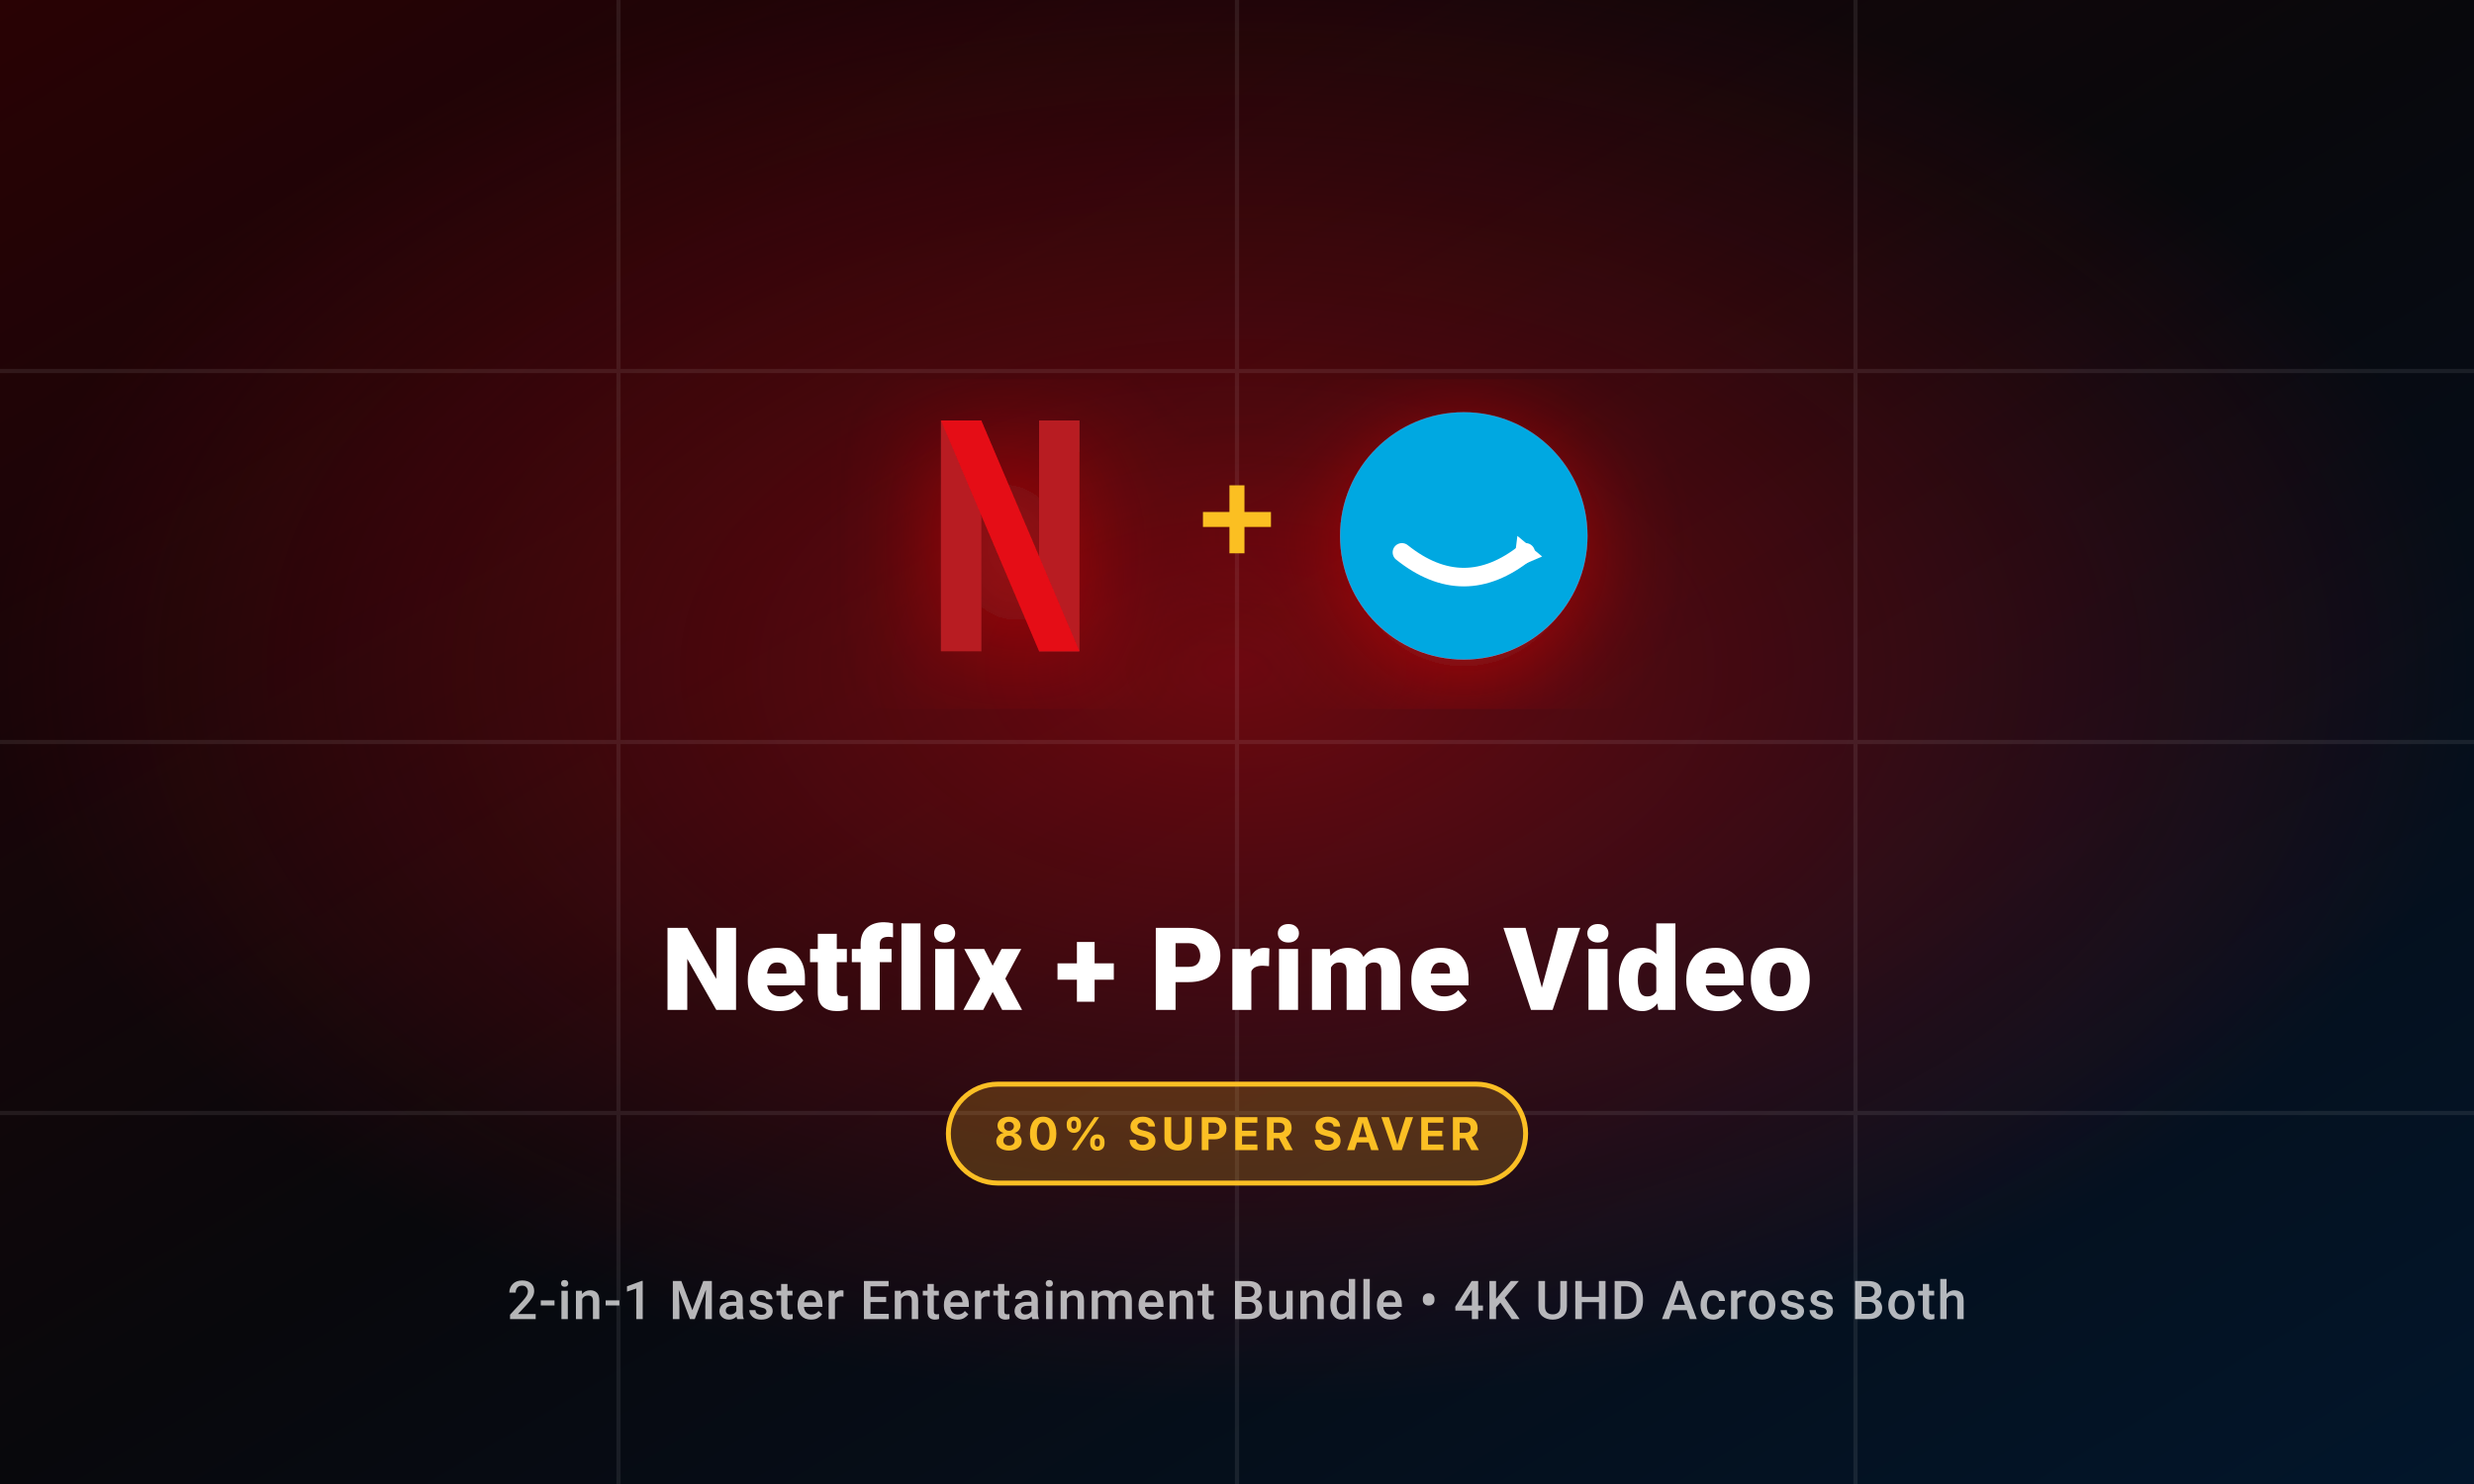
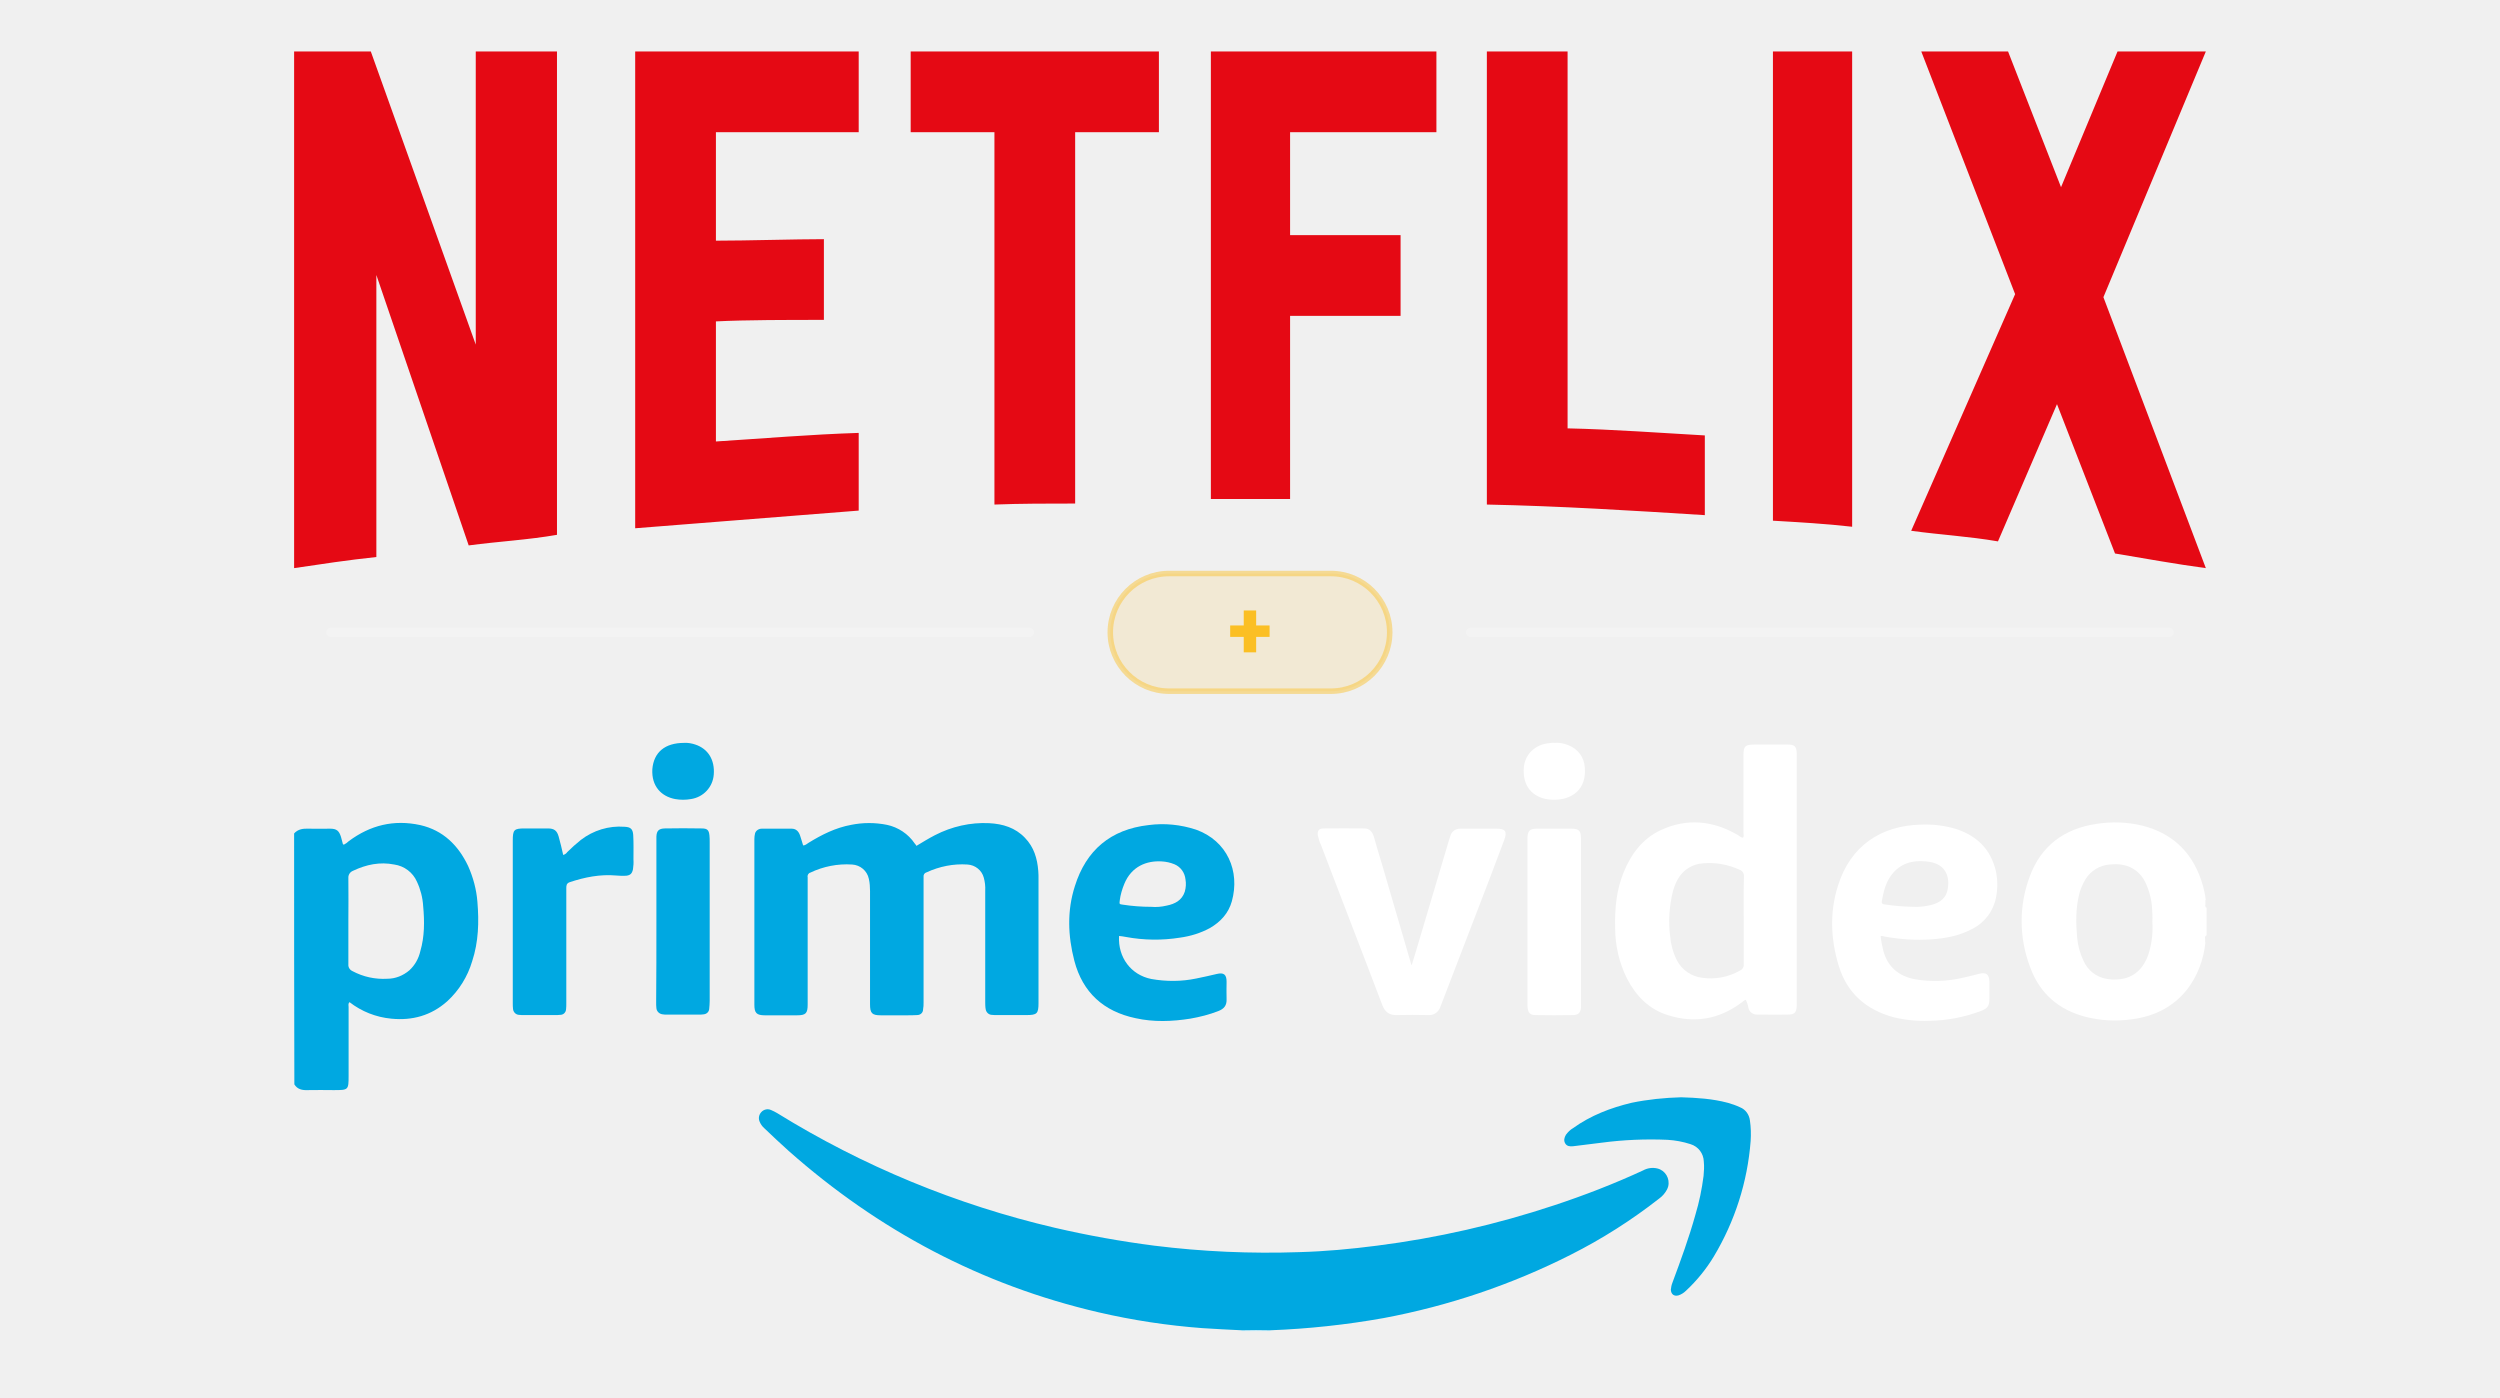
- <svg xmlns="http://www.w3.org/2000/svg" viewBox="0 0 600 360" width="100%" height="100%">
-   <defs>
-     <linearGradient id="cardBg" x1="0%" y1="0%" x2="100%" y2="100%">
-       <stop offset="0%" stop-color="#290204" />
-       <stop offset="50%" stop-color="#08080c" />
-       <stop offset="100%" stop-color="#02162b" />
-     </linearGradient>
-     <radialGradient id="cardGlow" cx="50%" cy="45%" r="50%">
-       <stop offset="0%" stop-color="#E50914" stop-opacity="0.45" />
-       <stop offset="100%" stop-color="#E50914" stop-opacity="0" />
-     </radialGradient>
-     <filter id="dropGlow" x="-20%" y="-20%" width="140%" height="140%">
-       <feDropShadow dx="0" dy="4" stdDeviation="12" flood-color="#E50914" flood-opacity="0.6" />
-     </filter>
-   </defs>
-   <rect width="600" height="360" fill="url(#cardBg)" />
-   <rect width="600" height="360" fill="url(#cardGlow)" />
-   <g opacity="0.08" stroke="#ffffff" stroke-width="1">
-     <line x1="0" y1="90" x2="600" y2="90" />
-     <line x1="0" y1="180" x2="600" y2="180" />
-     <line x1="0" y1="270" x2="600" y2="270" />
-     <line x1="150" y1="0" x2="150" y2="360" />
-     <line x1="300" y1="0" x2="300" y2="360" />
-     <line x1="450" y1="0" x2="450" y2="360" />
+ <svg xmlns="http://www.w3.org/2000/svg" viewBox="0 0 680 380" width="100%" height="100%">
+   <g transform="translate(80, 14) scale(0.5078)">
+     <path d="M140.803 258.904c-15.404 2.705-31.079 3.516-47.294 5.676l-49.458-144.856v151.073c-15.404 1.621-29.457 3.783-44.051 5.945v-276.742h41.08l56.212 157.021v-157.021h43.511v258.904zm85.131-157.558c16.757 0 42.431-.811 57.835-.811v43.24c-19.189 0-41.619 0-57.835.811v64.322c25.405-1.621 50.809-3.785 76.482-4.596v41.617l-119.724 9.461v-255.39h119.724v43.241h-76.482v58.105zm237.284-58.104h-44.862v198.908c-14.594 0-29.188 0-43.239.539v-199.447h-44.862v-43.242h132.965l-.002 43.242zm70.266 55.132h59.187v43.24h-59.187v98.104h-42.433v-239.718h120.808v43.241h-78.375v55.133zm148.641 103.507c24.594.539 49.456 2.434 73.51 3.783v42.701c-38.646-2.434-77.293-4.863-116.75-5.676v-242.689h43.24v201.881zm109.994 49.457c13.783.812 28.377 1.623 42.43 3.242v-254.58h-42.43v251.338zm231.881-251.338l-54.863 131.615 54.863 145.127c-16.217-2.162-32.432-5.135-48.648-7.838l-31.078-79.994-31.617 73.51c-15.678-2.705-30.812-3.516-46.484-5.678l55.672-126.75-50.269-129.992h46.482l28.377 72.699 30.27-72.699h47.295z" fill="#E50914" />
  </g>
-   <g transform="translate(300, 140)">
-     <g filter="url(#dropGlow)" transform="translate(0, -10)">
-       <g transform="translate(-55, 0) scale(0.7)">
-         <path d="M-24 -40 L-10 -40 L-10 40 L-24 40 Z" fill="#B81D24" />
-         <path d="M10 -40 L24 -40 L24 40 L10 40 Z" fill="#B81D24" />
-         <path d="M-24 -40 L-10 -40 L24 40 L10 40 Z" fill="#E50914" />
-       </g>
-       <text x="0" y="8" font-family="sans-serif" font-size="34" font-weight="900" fill="#FBBF24" text-anchor="middle">+</text>
-       <g transform="translate(55, 0)">
-         <circle cx="0" cy="0" r="30" fill="#00A8E1" />
-         <path d="M-15 4 Q0 16 15 4" fill="none" stroke="#FFFFFF" stroke-width="4.5" stroke-linecap="round" />
-         <polygon points="13,0 19,5 12,8" fill="#FFFFFF" />
+   <g transform="translate(0, 172)">
+     <line x1="90" y1="0" x2="280" y2="0" stroke="rgba(255, 255, 255, 0.22)" stroke-width="2.5" stroke-linecap="round" />
+     <g transform="translate(340, 0)">
+       <rect x="-38" y="-16" width="76" height="32" rx="16" fill="rgba(251, 191, 36, 0.14)" stroke="rgba(251, 191, 36, 0.45)" stroke-width="1.5" />
+       <text x="0" y="7" font-family="-apple-system, BlinkMacSystemFont, 'Segoe UI', Roboto, sans-serif" font-size="22" font-weight="900" fill="#FBBF24" text-anchor="middle">+</text>
+     </g>
+     <line x1="400" y1="0" x2="590" y2="0" stroke="rgba(255, 255, 255, 0.22)" stroke-width="2.5" stroke-linecap="round" />
+   </g>
+   <g transform="translate(80, 202) scale(0.65)">
+     <g id="Layer_2_1_">
+       <g id="Ebene_1">
+         <path style="fill:#D1EFFA;" d="M396.5,246.3v-0.4c0.4-0.5,1.1-0.8,1.7-0.7c2.9-0.1,5.7-0.1,8.6,0c0.6,0,1.3,0.2,1.7,0.7v0.4H396.5z" />
+         <path style="fill:#00A8E1;" d="M408.5,245.9c-4-0.1-8-0.1-12,0c-5.5-0.3-11-0.5-16.5-0.9c-14.6-1.1-29.1-3.3-43.3-6.6c-49.1-11.4-92.2-34.3-129.8-67.6c-3.5-3.1-6.8-6.3-10.2-9.5c-0.8-0.7-1.5-1.7-1.9-2.7c-0.6-1.4-0.3-2.9,0.7-4c1-1.1,2.6-1.5,4-0.9c0.9,0.4,1.8,0.8,2.6,1.3c35.9,22.2,75.1,38.4,116.2,48c13.8,3.2,27.7,5.7,41.7,7.5c20.1,2.5,40.4,3.4,60.6,2.7c10.9-0.3,21.7-1.3,32.5-2.7c25.2-3.2,50.1-8.9,74.2-16.9c12.7-4.2,25.1-9,37.2-14.6c1.8-1,4-1.3,6-0.8c3.3,0.8,5.3,4.2,4.5,7.5c-0.1,0.4-0.3,0.9-0.5,1.3c-0.8,1.5-1.9,2.8-3.3,3.8c-11.5,9-23.9,16.9-37,23.5c-24.7,12.5-51.1,21.4-78.3,26.5C440.2,243.6,424.4,245.3,408.5,245.9z" />
+         <path style="fill:#00A8E1;" d="M260.4,43.2c2.5-1.5,5.1-3.1,7.8-4.5c7-3.6,14.8-5.4,22.7-5c5.7,0.3,10.9,1.9,14.9,6.1c3.8,3.9,5.2,8.7,5.6,13.9c0.1,1.1,0.1,2.2,0.1,3.4v51.8c0,4.5-0.6,5.1-5.1,5.1h-12.2c-0.8,0-1.6,0-2.4-0.1c-1.2-0.1-2.2-1.1-2.4-2.3c-0.2-1.1-0.2-2.2-0.2-3.3V62c0.1-1.9-0.1-3.7-0.6-5.5c-0.8-3.1-3.6-5.3-6.8-5.5c-5.9-0.4-11.8,0.8-17.2,3.3c-0.8,0.2-1.3,1-1.2,1.8v52.6c0,1,0,1.9-0.2,2.9c0,1.4-1.1,2.4-2.5,2.4c0,0,0,0,0,0c-1.5,0.1-3,0.1-4.6,0.1h-10.6c-3.7,0-4.5-0.9-4.5-4.6V62.2c0-1.7-0.1-3.5-0.5-5.2c-0.7-3.4-3.6-5.8-7-6c-6-0.4-12.1,0.8-17.5,3.4c-0.8,0.2-1.3,1.1-1.1,1.9v53.3c0,3.7-0.8,4.5-4.5,4.5H197c-3.5,0-4.4-1-4.4-4.4V40.3c0-0.8,0.1-1.6,0.3-2.4c0.4-1.2,1.6-1.9,2.8-1.9h12.5c1.8,0,2.9,1.1,3.5,2.8c0.5,1.4,0.8,2.7,1.3,4.2c1,0,1.6-0.7,2.3-1.1c5.5-3.4,11.3-6.3,17.8-7.5c5-1,10-1,15,0c4.7,1,8.9,3.8,11.6,7.8c0.2,0.3,0.4,0.5,0.6,0.7C260.2,43,260.3,43,260.4,43.2z" />
+         <path style="fill:#FFFFFF;" d="M467.7,93c0.6-2,1.2-3.9,1.8-5.9c4.6-15.5,9.2-30.9,13.8-46.4l0.6-1.8c0.5-1.8,2.2-2.9,4-2.9h15.2c3.8,0,4.6,1.1,3.3,4.7l-6,15.9c-6.7,17.4-13.4,34.9-20.1,52.3c-0.2,0.6-0.5,1.2-0.7,1.8c-0.7,2.1-2.8,3.5-5,3.3c-4.4-0.1-8.8-0.1-13.2,0c-3.1,0.1-4.9-1.3-6-4.1c-2.5-6.6-5.1-13.3-7.6-19.9c-6-15.7-12.1-31.4-18.1-47.2c-0.6-1.2-1-2.6-1.3-3.9c-0.3-2,0.4-3,2.4-3c5.7-0.1,11.4,0,17,0c2.4,0,3.5,1.6,4.1,3.7c1.1,3.8,2.2,7.7,3.4,11.5c4.1,13.9,8.1,27.9,12.2,41.8C467.4,93,467.5,93,467.7,93z" />
+         <path style="fill:#00A8E1;" d="M112.6,47c0.7-0.2,1.3-0.6,1.7-1.2c1.8-1.8,3.7-3.5,5.7-5.1c5.2-4,11.7-6,18.2-5.5c2.6,0.1,3.5,0.9,3.7,3.4c0.2,3.4,0.1,6.9,0.1,10.3c0.1,1.4,0,2.7-0.2,4.1c-0.4,1.8-1.1,2.5-2.9,2.7c-1.4,0.1-2.7,0-4.1-0.1c-6.7-0.6-13.2,0.7-19.5,2.8c-1.4,0.5-1.4,1.5-1.4,2.6v48c0,0.9,0,1.7-0.1,2.6c-0.1,1.3-1.1,2.3-2.4,2.3c-0.7,0.1-1.5,0.1-2.2,0.1h-13c-0.7,0-1.5,0-2.2-0.1c-1.3-0.1-2.3-1.2-2.4-2.5c-0.1-0.8-0.1-1.6-0.1-2.4V41c0-4.6,0.5-5.1,5.1-5.1h9.6c2.6,0,3.8,0.9,4.5,3.4S112,44.3,112.6,47z" />
+         <path style="fill:#00A8E1;" d="M580.4,148.4c6.6,0.2,13.1,0.6,19.5,2.3c1.8,0.5,3.5,1.1,5.2,1.9c2.3,0.9,3.8,3.1,4.1,5.5c0.4,2.8,0.5,5.7,0.3,8.6c-1.3,17.1-6.6,33.6-15.4,48.3c-3.2,5.3-7.1,10.1-11.6,14.3c-0.9,0.9-2,1.6-3.2,2c-1.9,0.5-3.1-0.5-3.2-2.4c0.1-1,0.3-2,0.7-3c3.5-9.4,6.9-18.7,9.6-28.4c1.6-5.3,2.7-10.7,3.4-16.2c0.2-2,0.3-4,0.1-6c-0.1-3.4-2.3-6.3-5.6-7.3c-3.1-1-6.3-1.6-9.6-1.8c-9.2-0.4-18.4,0-27.5,1.2l-12.1,1.5c-1.3,0.1-2.5,0-3.2-1.2s-0.4-2.4,0.3-3.6c0.8-1.1,1.8-2.1,3-2.8c7.4-5.3,15.7-8.5,24.5-10.6C566.5,149.3,573.4,148.6,580.4,148.4z" />
+         <path style="fill:#FFFFFF;" d="M538.5,75v36c-0.2,2-1.1,2.9-3.1,3c-5.4,0.1-10.7,0.1-16.1,0c-2,0-2.9-1-3.1-2.9c-0.1-0.6-0.1-1.3-0.1-1.9V40c0.1-3.1,0.9-4,4-4h14.4c3.1,0,4,0.9,4,4L538.5,75L538.5,75z" />
+         <path style="fill:#00A8E1;" d="M151.6,74.8V39.3c0.1-2.4,1-3.3,3.4-3.4c5.2-0.1,10.4-0.1,15.6,0c2.3,0,3,0.7,3.2,3c0.1,0.9,0.1,1.7,0.1,2.6v66.6c0,1.1-0.1,2.2-0.2,3.3c-0.1,1.3-1.1,2.2-2.4,2.3c-0.6,0.1-1.1,0.1-1.7,0.1h-13.9c-0.5,0-0.9,0-1.4-0.1c-1.4-0.1-2.6-1.2-2.7-2.6c-0.1-0.8-0.1-1.6-0.1-2.4C151.6,97.6,151.6,86.2,151.6,74.8z" />
+         <path style="fill:#00A8E1;" d="M163.2,0.1c1.6-0.1,3.2,0.2,4.7,0.7c5.4,1.8,8.2,6.5,7.7,12.6c-0.4,5.2-4.3,9.4-9.5,10.2c-2.2,0.4-4.5,0.4-6.7,0c-5.7-1.1-9.9-5.3-9.5-12.5C150.5,4,155.2,0.1,163.2,0.1z" />
+         <path style="fill:#FFFFFF;" d="M527.4,0.1c2-0.2,4,0.2,5.9,1c3.9,1.5,6.6,5.1,6.8,9.3c0.8,9.1-5.3,13.7-13.4,13.5c-1.1,0-2.2-0.2-3.3-0.4c-6.2-1.5-9.4-6.3-8.8-13.2c0.5-5.5,4.8-9.6,10.7-10.1C526,0.1,526.7,0,527.4,0.1z" />
+         <path style="fill:#00A8E1;" d="M76.7,66.6c-0.4-5.2-1.8-10.3-3.9-15c-4.1-8.6-10.4-14.9-20-17.1c-11-2.4-20.9,0-29.9,6.7c-0.6,0.6-1.3,1.1-2.1,1.5c-0.2-0.1-0.4-0.2-0.4-0.3c-0.3-1-0.5-2-0.8-3c-0.8-2.5-1.8-3.4-4.5-3.4c-3,0-6.1,0.1-9.1,0c-2.3-0.1-4.4,0.2-6,2C0,73,0,108.1,0.1,143c1.3,2.1,3.3,2.5,5.6,2.4c3.6-0.1,7.2,0,10.8,0c6.3,0,6.3,0,6.3-6.2v-28.5c0-0.7-0.3-1.5,0.4-2.1c5,3.9,11.1,6.3,17.4,6.9c8.8,0.9,16.8-1.3,23.5-7.3c4.9-4.5,8.5-10.3,10.4-16.7C77.2,83.3,77.4,75,76.7,66.6z M52.8,87.3c-0.7,3.1-2.3,5.9-4.6,8c-2.6,2.2-5.8,3.5-9.2,3.5c-5.1,0.3-10.1-0.8-14.6-3.2c-1.1-0.5-1.8-1.6-1.7-2.8V74.7c0-6,0.1-12,0-18c-0.1-1.4,0.7-2.6,2-3.1c5.5-2.6,11.2-3.8,17.2-2.6c4.2,0.6,7.8,3.3,9.5,7.2c1.5,3.2,2.4,6.7,2.6,10.2C54.6,74.8,54.6,81.2,52.8,87.3z" />
+         <path style="fill:#FFFFFF;" d="M800.1,82.2C800.1,82.2,800.1,82.1,800.1,82.2C800.1,82.1,800.1,82.1,800.1,82.2z" />
+         <path style="fill:#FFFFFF;" d="M800.2,68.8v0.4c-0.4-0.4-0.6-1-0.4-1.5v-0.8c0,0,0-0.1,0.1-0.1h-0.1v-1h0.2c0-0.1-0.1-0.1-0.1-0.2c-0.2-1.9-0.6-3.8-1.1-5.6c-3.7-13.2-12-21.9-25.5-25.3c-6.3-1.5-12.7-1.7-19.1-0.7c-13.5,2-23.2,9.2-27.9,22c-4.6,12.2-4.5,25.6,0.1,37.8c4,11.1,12,18.1,23.5,21c6.1,1.5,12.5,1.9,18.8,1c21-2.5,29.7-18.4,31.1-32.2h-0.1v-1.4c-0.1-0.6-0.2-1.1,0.4-1.5v0.2c0-0.1,0.1-0.3,0.2-0.4V69C800.3,68.9,800.2,68.9,800.2,68.8z M776.2,87.8c-0.6,2.1-1.5,4-2.8,5.8c-2.2,3.1-5.7,5.1-9.5,5.4c-1.9,0.2-3.8,0.2-5.7-0.2c-4.2-0.8-7.7-3.6-9.4-7.5c-1.5-3.1-2.4-6.5-2.7-9.9c-0.5-5.9-0.6-11.8,0.8-17.6c0.5-2.3,1.5-4.6,2.7-6.6c2.2-3.6,6-5.9,10.2-6.2c1.9-0.2,3.8-0.2,5.7,0.2c4,0.8,7.3,3.4,9.1,7.1c1.7,3.5,2.7,7.4,2.9,11.3c0.1,1.8,0.2,3.6,0.1,5.4C777.9,79.4,777.4,83.7,776.2,87.8z" />
+         <path style="fill:#FFFFFF;" d="M624.9,0.8H611c-3.8,0-4.5,0.7-4.5,4.5v32.4c0,0.7,0.3,1.4-0.2,2.1c-0.9-0.1-1.4-0.7-2.1-1.1c-10.4-6.1-21.3-7.2-32.3-2.1c-7.7,3.6-12.5,10.1-15.6,17.8c-3,7.4-3.7,15.2-3.5,23.1c0,7.4,1.7,14.7,5,21.3c3.8,7.3,9.3,12.9,17.3,15.3c10.9,3.4,21.1,1.7,30.4-5.2c0.7-0.4,1.1-1.1,2-1.3c0.5,1.1,0.9,2.3,1.1,3.5c0.4,1.6,1.8,2.7,3.5,2.7h2.4c3.6,0,7.1,0.1,10.6,0c2.8,0,3.6-0.9,3.7-3.8V4.6C628.7,1.5,627.9,0.8,624.9,0.8z M606.6,74.4v18.2c0.2,1.2-0.5,2.3-1.6,2.8c-4.8,2.7-10.3,3.8-15.7,3c-4.6-0.5-8.6-3.3-10.7-7.4c-1.6-3.2-2.5-6.6-2.8-10.1c-0.8-6.3-0.3-12.7,1.2-18.8c0.5-1.7,1.1-3.3,2-4.9c2.1-3.9,6.1-6.4,10.5-6.7c5.3-0.5,10.6,0.5,15.4,2.7c1.2,0.4,1.9,1.6,1.8,2.9C606.5,62.3,606.6,68.3,606.6,74.4L606.6,74.4z" />
+         <path style="fill:#00A8E1;" d="M348,81.3c7.5,1.4,15.2,1.5,22.7,0.3c4.4-0.6,8.6-1.9,12.5-4c4.5-2.6,7.8-6.2,9.2-11.2c3.5-12.6-1.9-25.3-15-30c-6.4-2.1-13.2-2.8-19.9-1.9c-15.8,1.8-26.1,10.5-30.8,25.6c-3.3,10.3-2.9,20.8-0.2,31.2c3.5,13.3,12.3,21.2,25.6,24c7.6,1.7,15.3,1.4,22.9,0.2c4-0.7,8-1.7,11.8-3.2c2.3-0.9,3.5-2.3,3.4-4.9c-0.1-2.4,0-4.9,0-7.4c0-3-1.2-3.9-4.1-3.2s-5.7,1.3-8.6,1.9c-6.2,1.3-12.6,1.3-18.8,0.2c-8.5-1.7-14-9-13.5-18C346.1,81,347.1,81.1,348,81.3z M345.5,66c0.3-2.4,1-4.7,1.9-6.9c3-7.3,9.3-9.8,15.7-9.4c1.8,0.1,3.6,0.5,5.3,1.2c2.6,1.1,4.3,3.5,4.6,6.3c0.3,1.7,0.2,3.5-0.3,5.2c-1.2,3.6-4.1,5.1-7.6,5.8c-2.1,0.5-4.3,0.7-6.5,0.5c-3.9,0-7.9-0.3-11.8-0.9C345.3,67.6,345.3,67.6,345.5,66z" />
+         <path style="fill:#FFFFFF;" d="M685.3,82.3c5.8-0.4,11.6-1.5,16.8-4.3c5.3-2.6,9-7.5,10.1-13.3c0.7-3.6,0.7-7.4-0.1-11c-2.1-9-7.8-14.6-16.4-17.5c-4.8-1.5-9.9-2.1-14.9-1.9c-16.8,0.4-29.6,8.9-34.8,25.7c-3.5,11.1-3,22.4,0.4,33.5c3.5,11.4,11.5,18.3,22.9,21.4c4.9,1.2,10,1.7,15,1.5c7.3-0.1,14.6-1.5,21.5-4.1c2.9-1.1,3.6-2.1,3.6-5.2v-7.2c-0.1-2.9-1.3-3.9-4.2-3.2c-2.2,0.6-4.3,1.1-6.5,1.6c-6.7,1.6-13.7,1.9-20.5,0.7c-6.8-1.3-11.4-5.2-13.2-12c-0.5-2-0.9-4-1.1-6.1c0.5,0,1,0,1.4,0.2C671.9,82.3,678.6,82.8,685.3,82.3z M664.4,66.3c0.7-3.9,1.6-7.7,4-10.9c3.7-4.9,8.8-6.3,14.6-5.7c0.5,0,0.9,0.2,1.4,0.2c7,1.1,8.7,6.7,7.4,12.1c-1,4-4.3,5.5-8,6.2c-2,0.4-4.1,0.6-6.2,0.5c-4.1-0.1-8.1-0.4-12.1-1C664.6,67.6,664.2,67.2,664.4,66.3L664.4,66.3z" />
      </g>
    </g>
  </g>
-   <text x="300" y="245" text-anchor="middle" font-family="-apple-system, BlinkMacSystemFont, 'Segoe UI', Roboto, Helvetica, Arial, sans-serif" font-size="28" font-weight="800" fill="#ffffff" letter-spacing="0.5">
-     Netflix + Prime Video
-   </text>
-   <g transform="translate(300, 275)">
-     <rect x="-70" y="-12" width="140" height="24" rx="12" fill="rgba(251, 191, 36, 0.2)" stroke="#fbbf24" stroke-width="1.2" />
-     <text x="0" y="4" text-anchor="middle" font-family="-apple-system, BlinkMacSystemFont, sans-serif" font-size="11" font-weight="700" fill="#fbbf24" letter-spacing="1">
-       80% SUPER SAVER
-     </text>
-   </g>
-   <text x="300" y="320" text-anchor="middle" font-family="-apple-system, BlinkMacSystemFont, 'Segoe UI', Roboto, sans-serif" font-size="13" font-weight="500" fill="rgba(255, 255, 255, 0.7)" letter-spacing="0.3">
-     2-in-1 Master Entertainment Bundle • 4K UHD Across Both
-   </text>
</svg>
